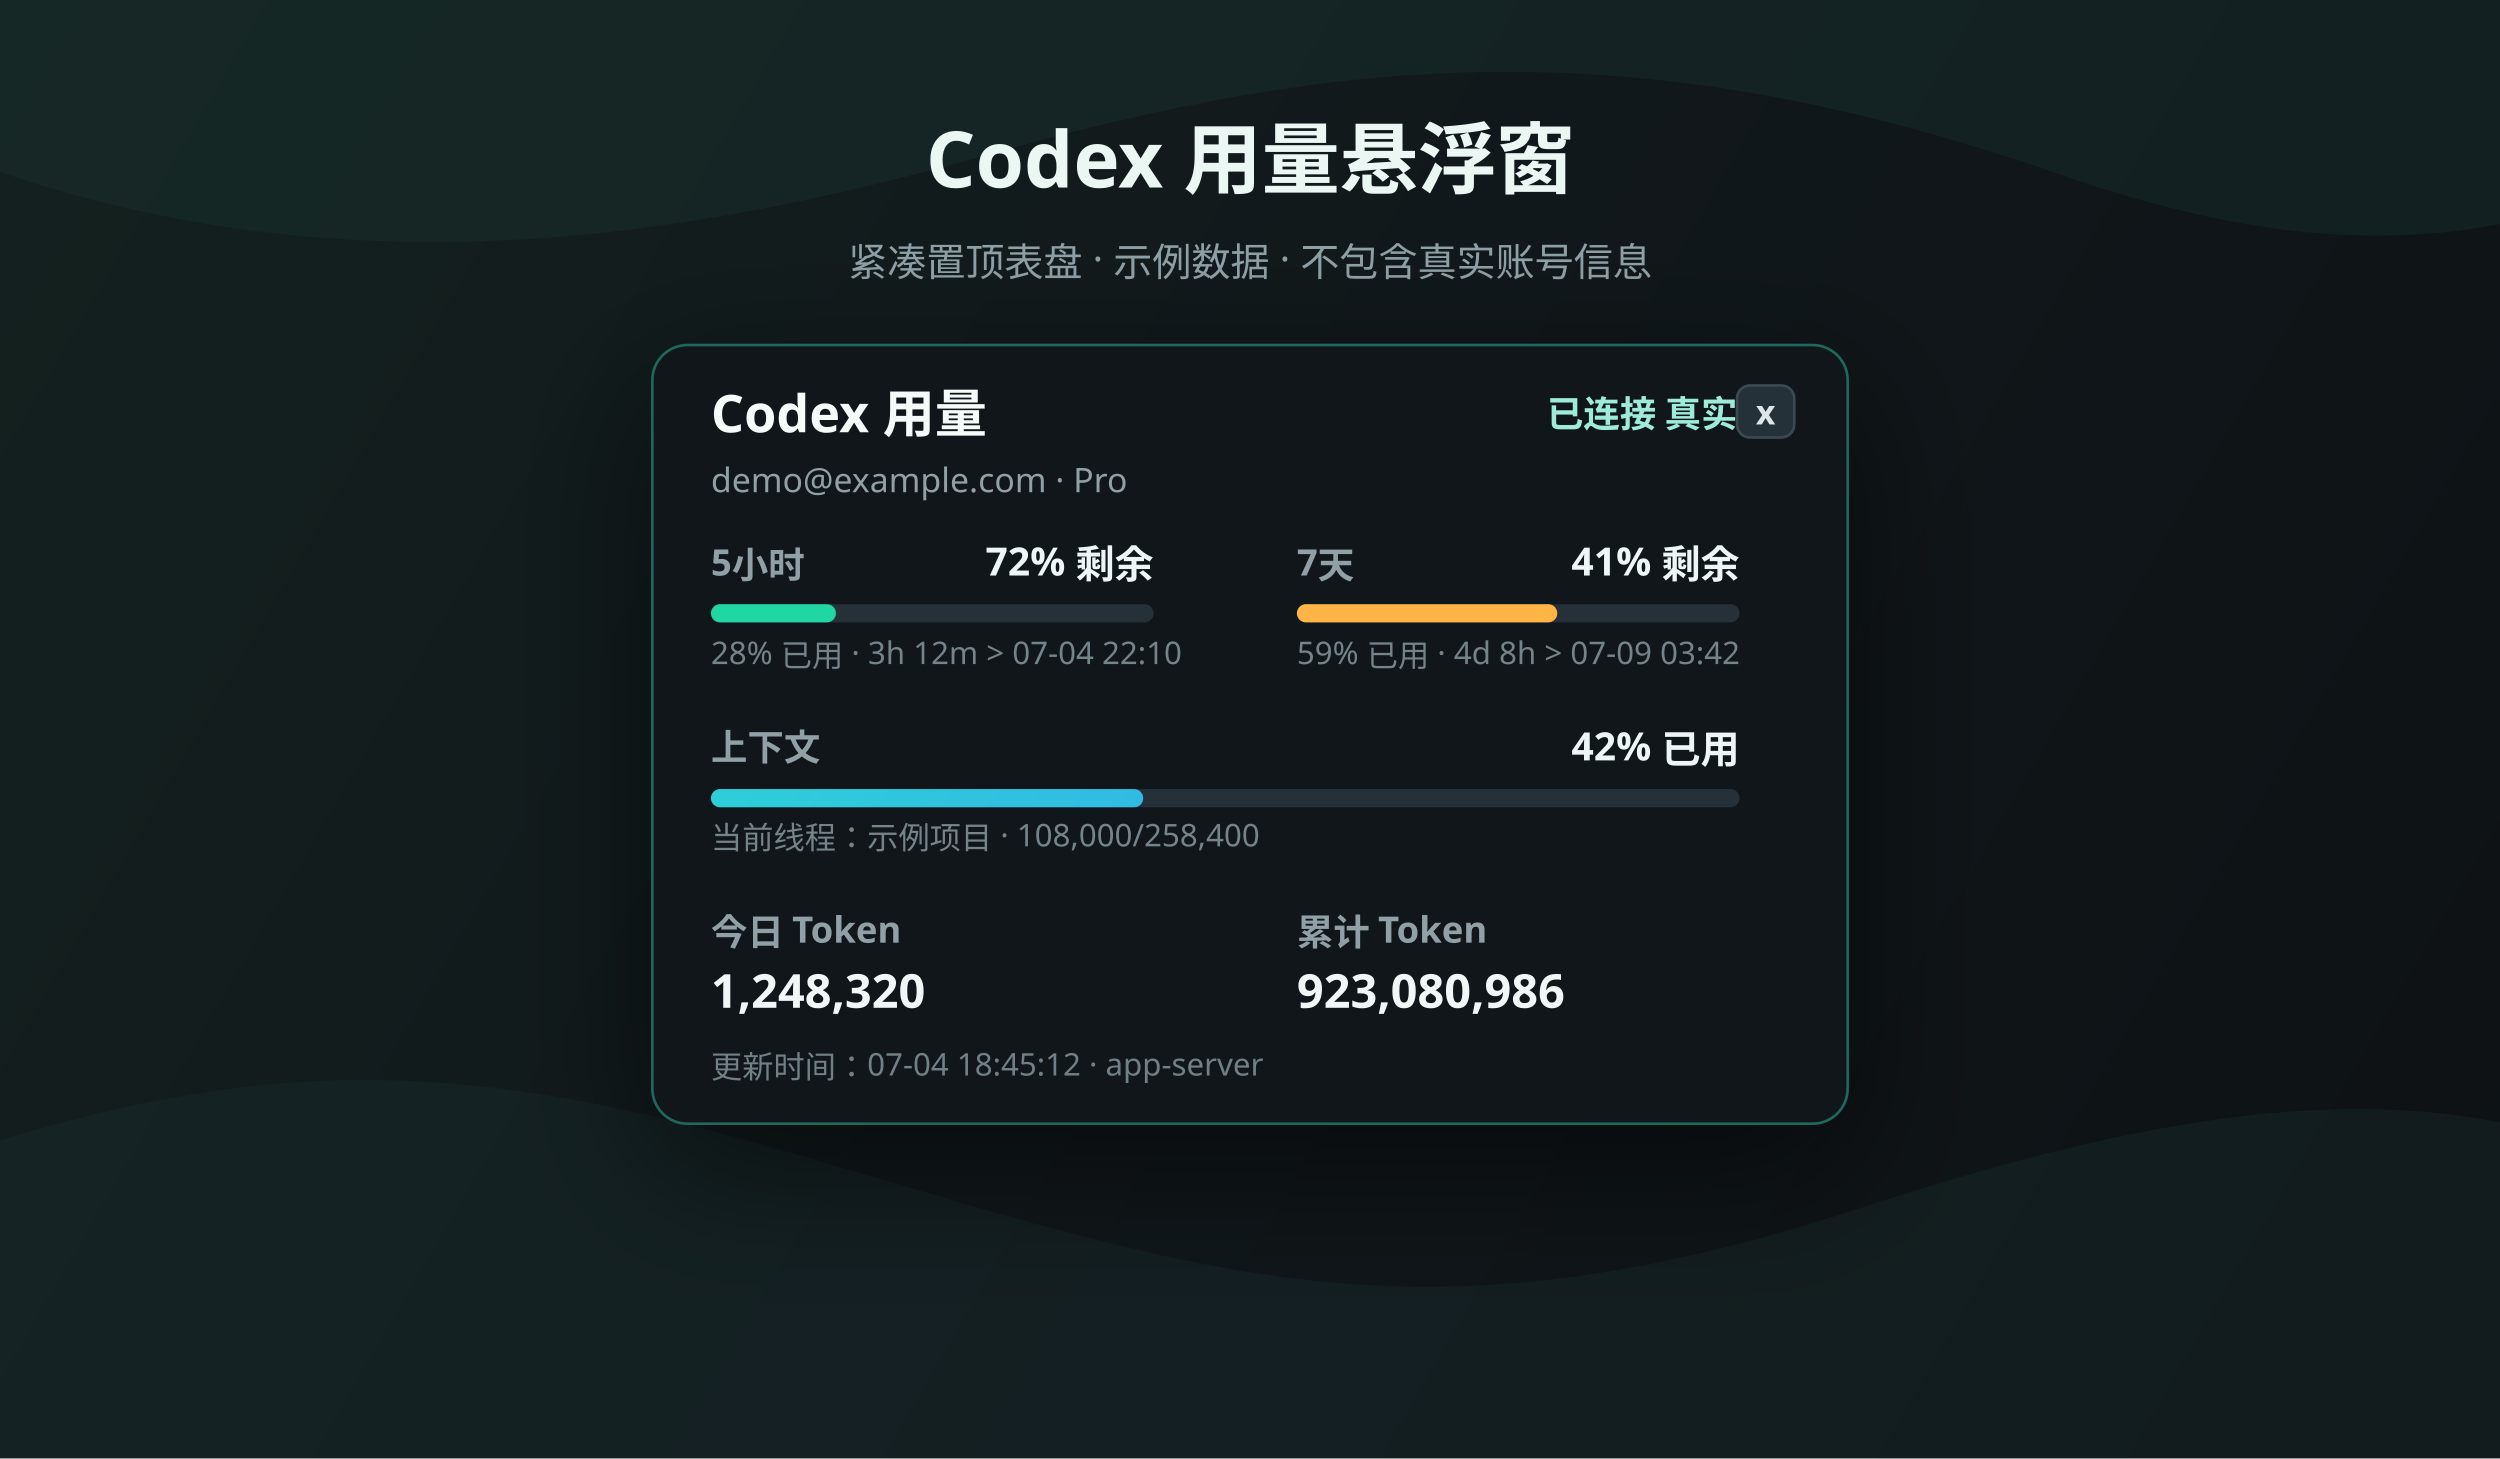
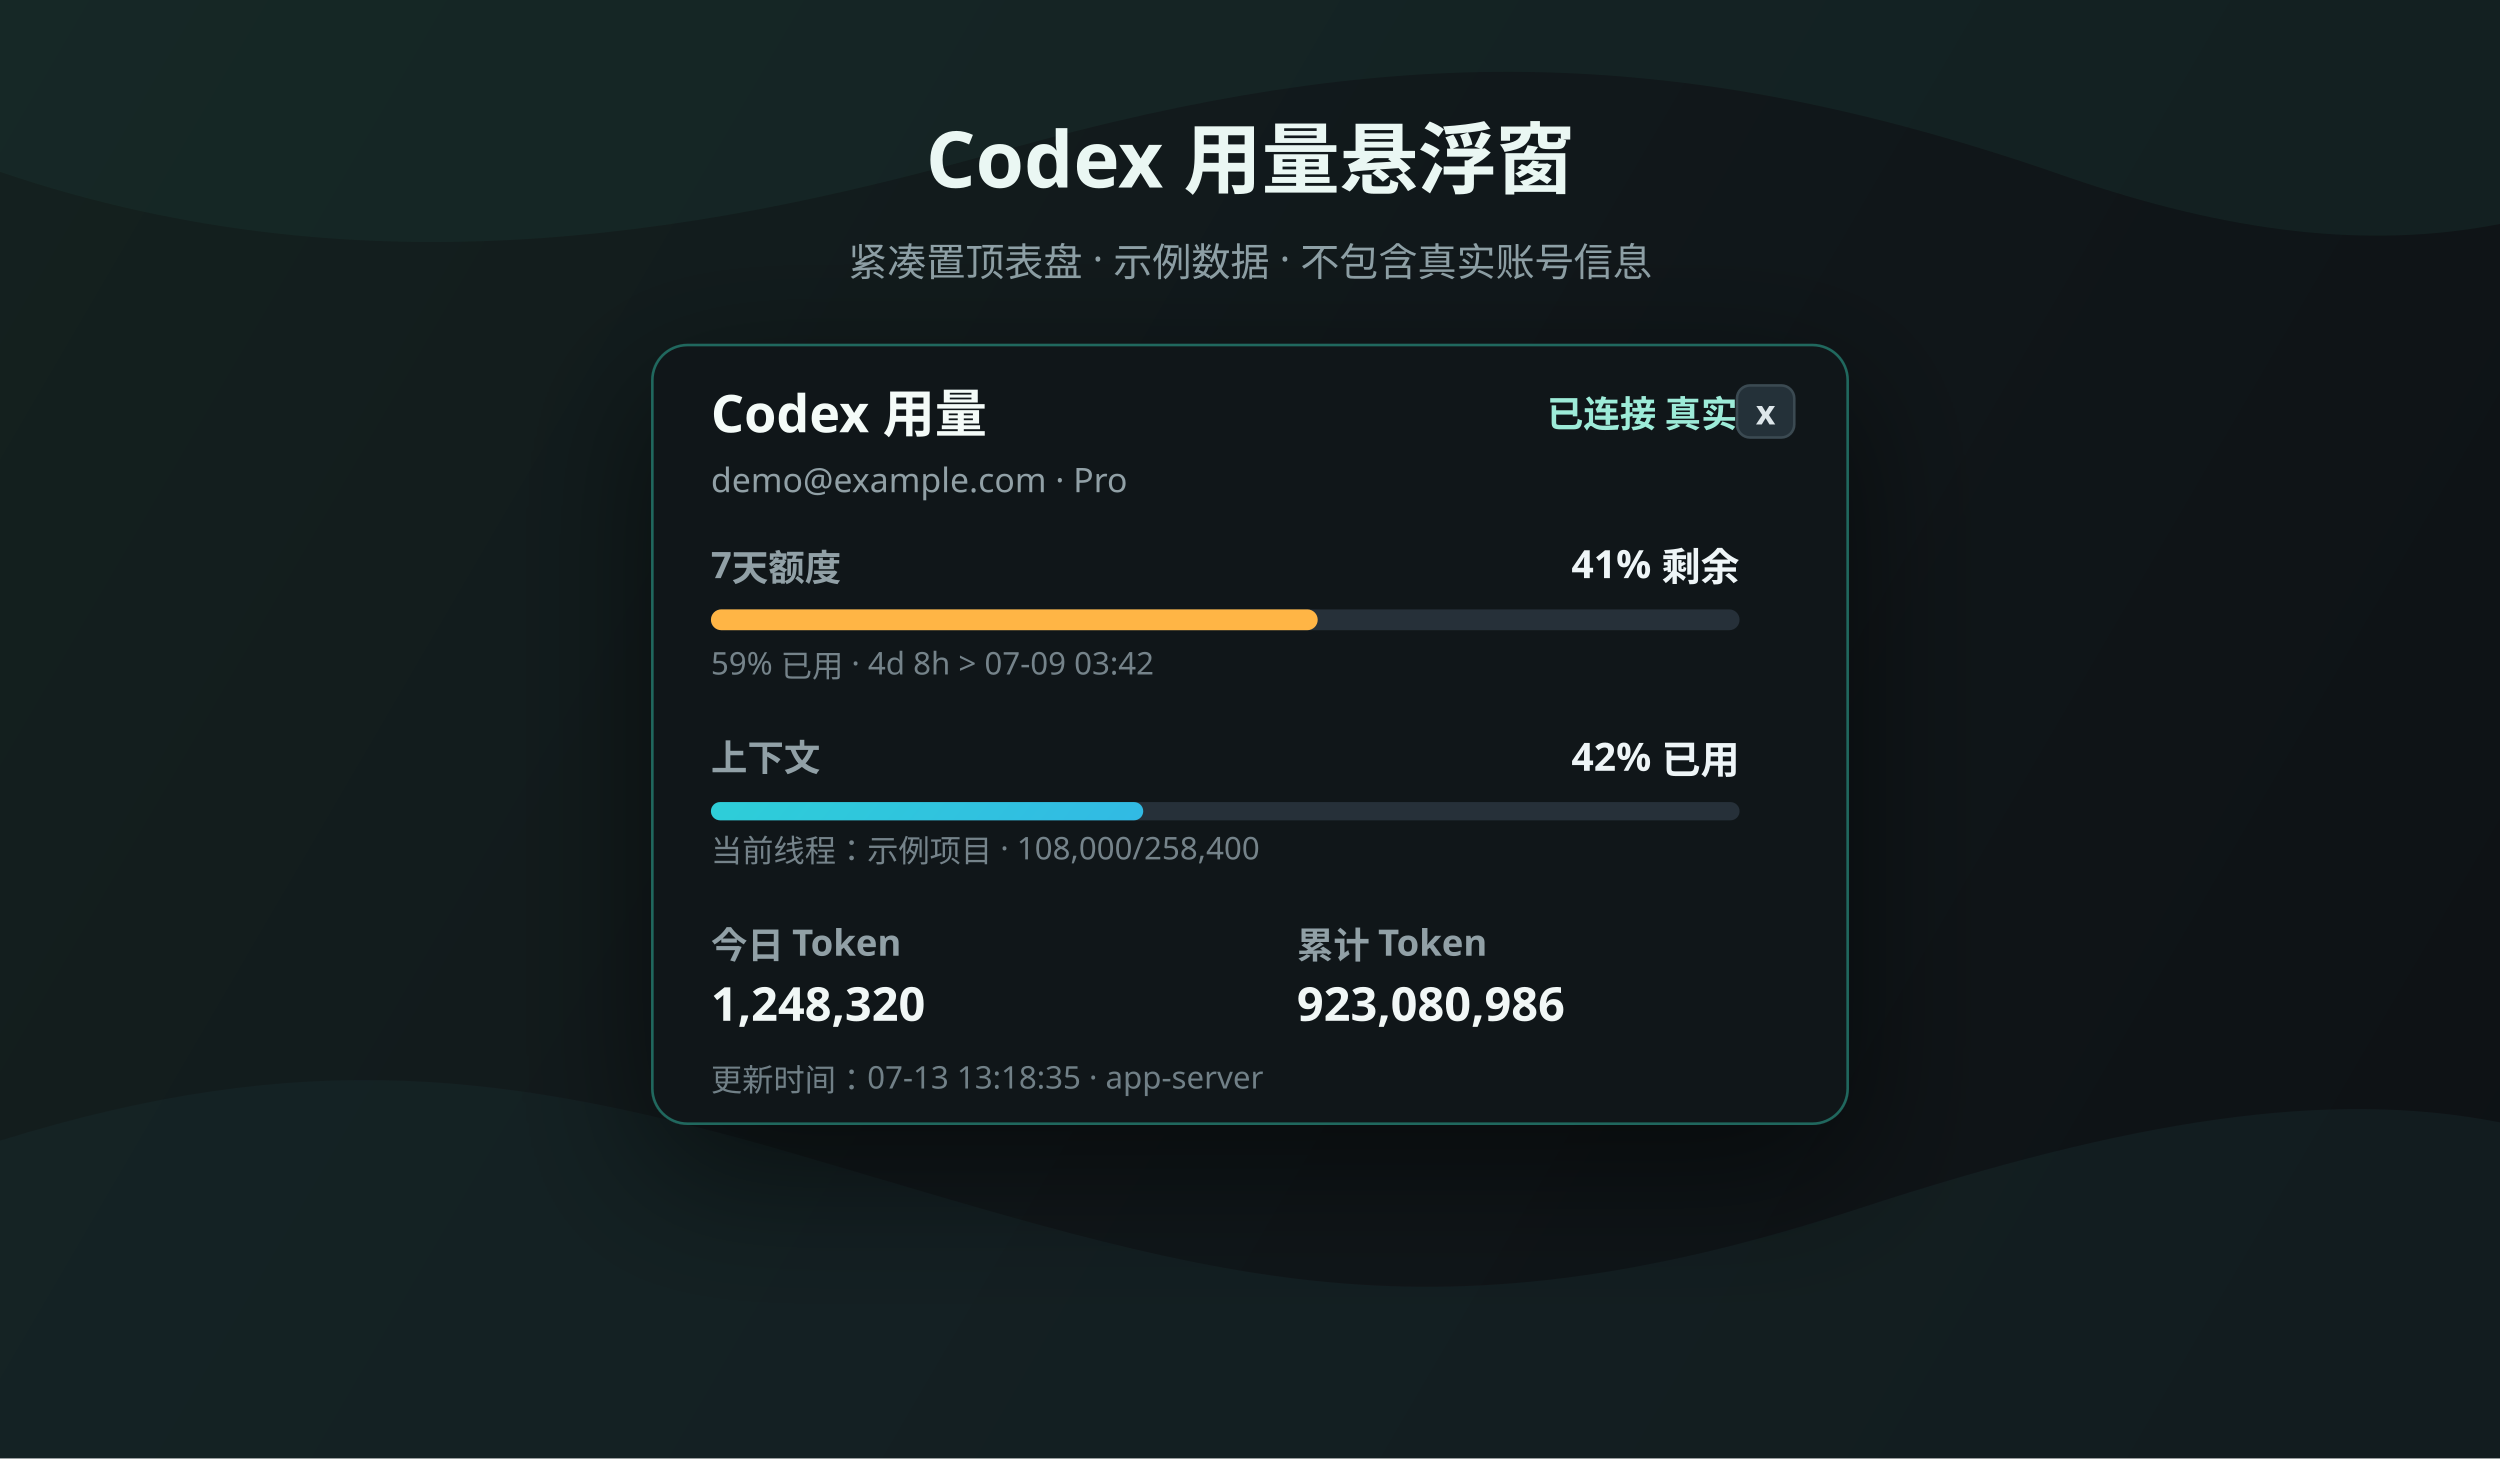
<svg xmlns="http://www.w3.org/2000/svg" width="960" height="560" viewBox="0 0 960 560" fill="none">
  <defs>
    <linearGradient id="bg" x1="0" y1="0" x2="960" y2="560" gradientUnits="userSpaceOnUse">
      <stop offset="0" stop-color="#14211f" />
      <stop offset="0.48" stop-color="#11181b" />
      <stop offset="1" stop-color="#0d1114" />
    </linearGradient>
    <linearGradient id="accent" x1="220" y1="0" x2="740" y2="420" gradientUnits="userSpaceOnUse">
      <stop stop-color="#27f2c3" />
      <stop offset="1" stop-color="#3a8cff" />
    </linearGradient>
    <filter id="shadow" x="167" y="77" width="626" height="426" filterUnits="userSpaceOnUse" color-interpolation-filters="sRGB">
      <feFlood flood-opacity="0" result="BackgroundImageFix" />
      <feColorMatrix in="SourceAlpha" type="matrix" values="0 0 0 0 0 0 0 0 0 0 0 0 0 0 0 0 0 0 127 0" result="hardAlpha" />
      <feOffset dy="18" />
      <feGaussianBlur stdDeviation="28" />
      <feComposite in2="hardAlpha" operator="out" />
      <feColorMatrix type="matrix" values="0 0 0 0 0 0 0 0 0 0 0 0 0 0 0 0 0 0 0.55 0" />
      <feBlend mode="normal" in2="BackgroundImageFix" result="effect1_dropShadow_1_1" />
      <feBlend mode="normal" in="SourceGraphic" in2="effect1_dropShadow_1_1" result="shape" />
    </filter>
  </defs>
  <rect width="960" height="560" fill="url(#bg)" />
  <path d="M0 438C116 402 195 411 305 443C462 489 543 520 714 464C818 430 894 418 960 431V560H0V438Z" fill="#182a2d" opacity="0.42" />
  <path d="M0 66C144 115 279 88 388 57C529 18 640 14 794 68C855 89 909 96 960 86V0H0V66Z" fill="#193631" opacity="0.36" />
  <text x="480" y="72" text-anchor="middle" fill="#EAF7F3" font-family="Microsoft YaHei UI, Segoe UI, sans-serif" font-size="30" font-weight="700">Codex 用量悬浮窗</text>
  <text x="480" y="106" text-anchor="middle" fill="#8FA1A7" font-family="Microsoft YaHei UI, Segoe UI, sans-serif" font-size="15">紧凑置顶表盘 · 示例数据 · 不包含真实账号信息</text>
  <g filter="url(#shadow)">
    <rect x="250" y="132" width="460" height="300" rx="14" fill="#101619" opacity="0.96" />
    <rect x="250.5" y="132.5" width="459" height="299" rx="13.5" stroke="#37D8BD" stroke-opacity="0.42" />
    <text x="273" y="166" fill="#F4FBF8" font-family="Microsoft YaHei UI, Segoe UI, sans-serif" font-size="20" font-weight="700">Codex 用量</text>
    <text x="594" y="164" fill="#9DEBD8" font-family="Microsoft YaHei UI, Segoe UI, sans-serif" font-size="14" font-weight="700">已连接 真实</text>
    <rect x="667" y="148" width="22" height="20" rx="5" fill="#243139" stroke="#3B4A52" />
    <text x="678" y="163" text-anchor="middle" fill="#DDE6EA" font-family="Segoe UI, sans-serif" font-size="13" font-weight="700">x</text>
    <text x="273" y="189" fill="#91A0A6" font-family="Microsoft YaHei UI, Segoe UI, sans-serif" font-size="13">demo@example.com · Pro</text>
-     <text x="273" y="221" fill="#91A0A6" font-family="Microsoft YaHei UI, Segoe UI, sans-serif" font-size="14" font-weight="700">5小时</text>
-     <text x="443" y="221" text-anchor="end" fill="#EEF5F7" font-family="Microsoft YaHei UI, Segoe UI, sans-serif" font-size="15" font-weight="700">72% 剩余</text>
-     <rect x="273" y="232" width="170" height="7" rx="3.5" fill="#263039" />
-     <rect x="273" y="232" width="48" height="7" rx="3.5" fill="#20D6A2" />
-     <text x="273" y="255" fill="#75838A" font-family="Microsoft YaHei UI, Segoe UI, sans-serif" font-size="12">28% 已用 · 3h 12m &gt; 07-04 22:10</text>
-     <text x="498" y="221" fill="#91A0A6" font-family="Microsoft YaHei UI, Segoe UI, sans-serif" font-size="14" font-weight="700">7天</text>
-     <text x="668" y="221" text-anchor="end" fill="#EEF5F7" font-family="Microsoft YaHei UI, Segoe UI, sans-serif" font-size="15" font-weight="700">41% 剩余</text>
-     <rect x="498" y="232" width="170" height="7" rx="3.5" fill="#263039" />
-     <rect x="498" y="232" width="100" height="7" rx="3.5" fill="#FFB545" />
-     <text x="498" y="255" fill="#75838A" font-family="Microsoft YaHei UI, Segoe UI, sans-serif" font-size="12">59% 已用 · 4d 8h &gt; 07-09 03:42</text>
-     <text x="273" y="292" fill="#91A0A6" font-family="Microsoft YaHei UI, Segoe UI, sans-serif" font-size="14" font-weight="700">上下文</text>
-     <text x="668" y="292" text-anchor="end" fill="#EEF5F7" font-family="Microsoft YaHei UI, Segoe UI, sans-serif" font-size="15" font-weight="700">42% 已用</text>
-     <rect x="273" y="303" width="395" height="7" rx="3.5" fill="#263039" />
-     <rect x="273" y="303" width="166" height="7" rx="3.5" fill="url(#accent)" />
-     <text x="273" y="326" fill="#75838A" font-family="Microsoft YaHei UI, Segoe UI, sans-serif" font-size="12">当前线程：示例项目 · 108,000/258,400</text>
-     <text x="273" y="363" fill="#91A0A6" font-family="Microsoft YaHei UI, Segoe UI, sans-serif" font-size="14" font-weight="700">今日 Token</text>
-     <text x="273" y="387" fill="#F1F7F6" font-family="Microsoft YaHei UI, Segoe UI, sans-serif" font-size="18" font-weight="700">1,248,320</text>
-     <text x="498" y="363" fill="#91A0A6" font-family="Microsoft YaHei UI, Segoe UI, sans-serif" font-size="14" font-weight="700">累计 Token</text>
-     <text x="498" y="387" fill="#F1F7F6" font-family="Microsoft YaHei UI, Segoe UI, sans-serif" font-size="18" font-weight="700">923,080,986</text>
-     <text x="273" y="414" fill="#718087" font-family="Microsoft YaHei UI, Segoe UI, sans-serif" font-size="12">更新时间：07-04 18:45:12 · app-server</text>
+     <text x="273" y="222" fill="#91A0A6" font-family="Microsoft YaHei UI, Segoe UI, sans-serif" font-size="14" font-weight="700">7天额度</text>
+     <text x="668" y="222" text-anchor="end" fill="#EEF5F7" font-family="Microsoft YaHei UI, Segoe UI, sans-serif" font-size="15" font-weight="700">41% 剩余</text>
+     <rect x="273" y="234" width="395" height="8" rx="4" fill="#263039" />
+     <rect x="273" y="234" width="233" height="8" rx="4" fill="#FFB545" />
+     <text x="273" y="259" fill="#75838A" font-family="Microsoft YaHei UI, Segoe UI, sans-serif" font-size="12">59% 已用 · 4d 8h &gt; 07-09 03:42</text>
+     <text x="273" y="296" fill="#91A0A6" font-family="Microsoft YaHei UI, Segoe UI, sans-serif" font-size="14" font-weight="700">上下文</text>
+     <text x="668" y="296" text-anchor="end" fill="#EEF5F7" font-family="Microsoft YaHei UI, Segoe UI, sans-serif" font-size="15" font-weight="700">42% 已用</text>
+     <rect x="273" y="308" width="395" height="7" rx="3.5" fill="#263039" />
+     <rect x="273" y="308" width="166" height="7" rx="3.5" fill="url(#accent)" />
+     <text x="273" y="331" fill="#75838A" font-family="Microsoft YaHei UI, Segoe UI, sans-serif" font-size="12">当前线程：示例项目 · 108,000/258,400</text>
+     <text x="273" y="368" fill="#91A0A6" font-family="Microsoft YaHei UI, Segoe UI, sans-serif" font-size="14" font-weight="700">今日 Token</text>
+     <text x="273" y="392" fill="#F1F7F6" font-family="Microsoft YaHei UI, Segoe UI, sans-serif" font-size="18" font-weight="700">1,248,320</text>
+     <text x="498" y="368" fill="#91A0A6" font-family="Microsoft YaHei UI, Segoe UI, sans-serif" font-size="14" font-weight="700">累计 Token</text>
+     <text x="498" y="392" fill="#F1F7F6" font-family="Microsoft YaHei UI, Segoe UI, sans-serif" font-size="18" font-weight="700">923,080,986</text>
+     <text x="273" y="419" fill="#718087" font-family="Microsoft YaHei UI, Segoe UI, sans-serif" font-size="12">更新时间：07-13 13:18:35 · app-server</text>
  </g>
</svg>
